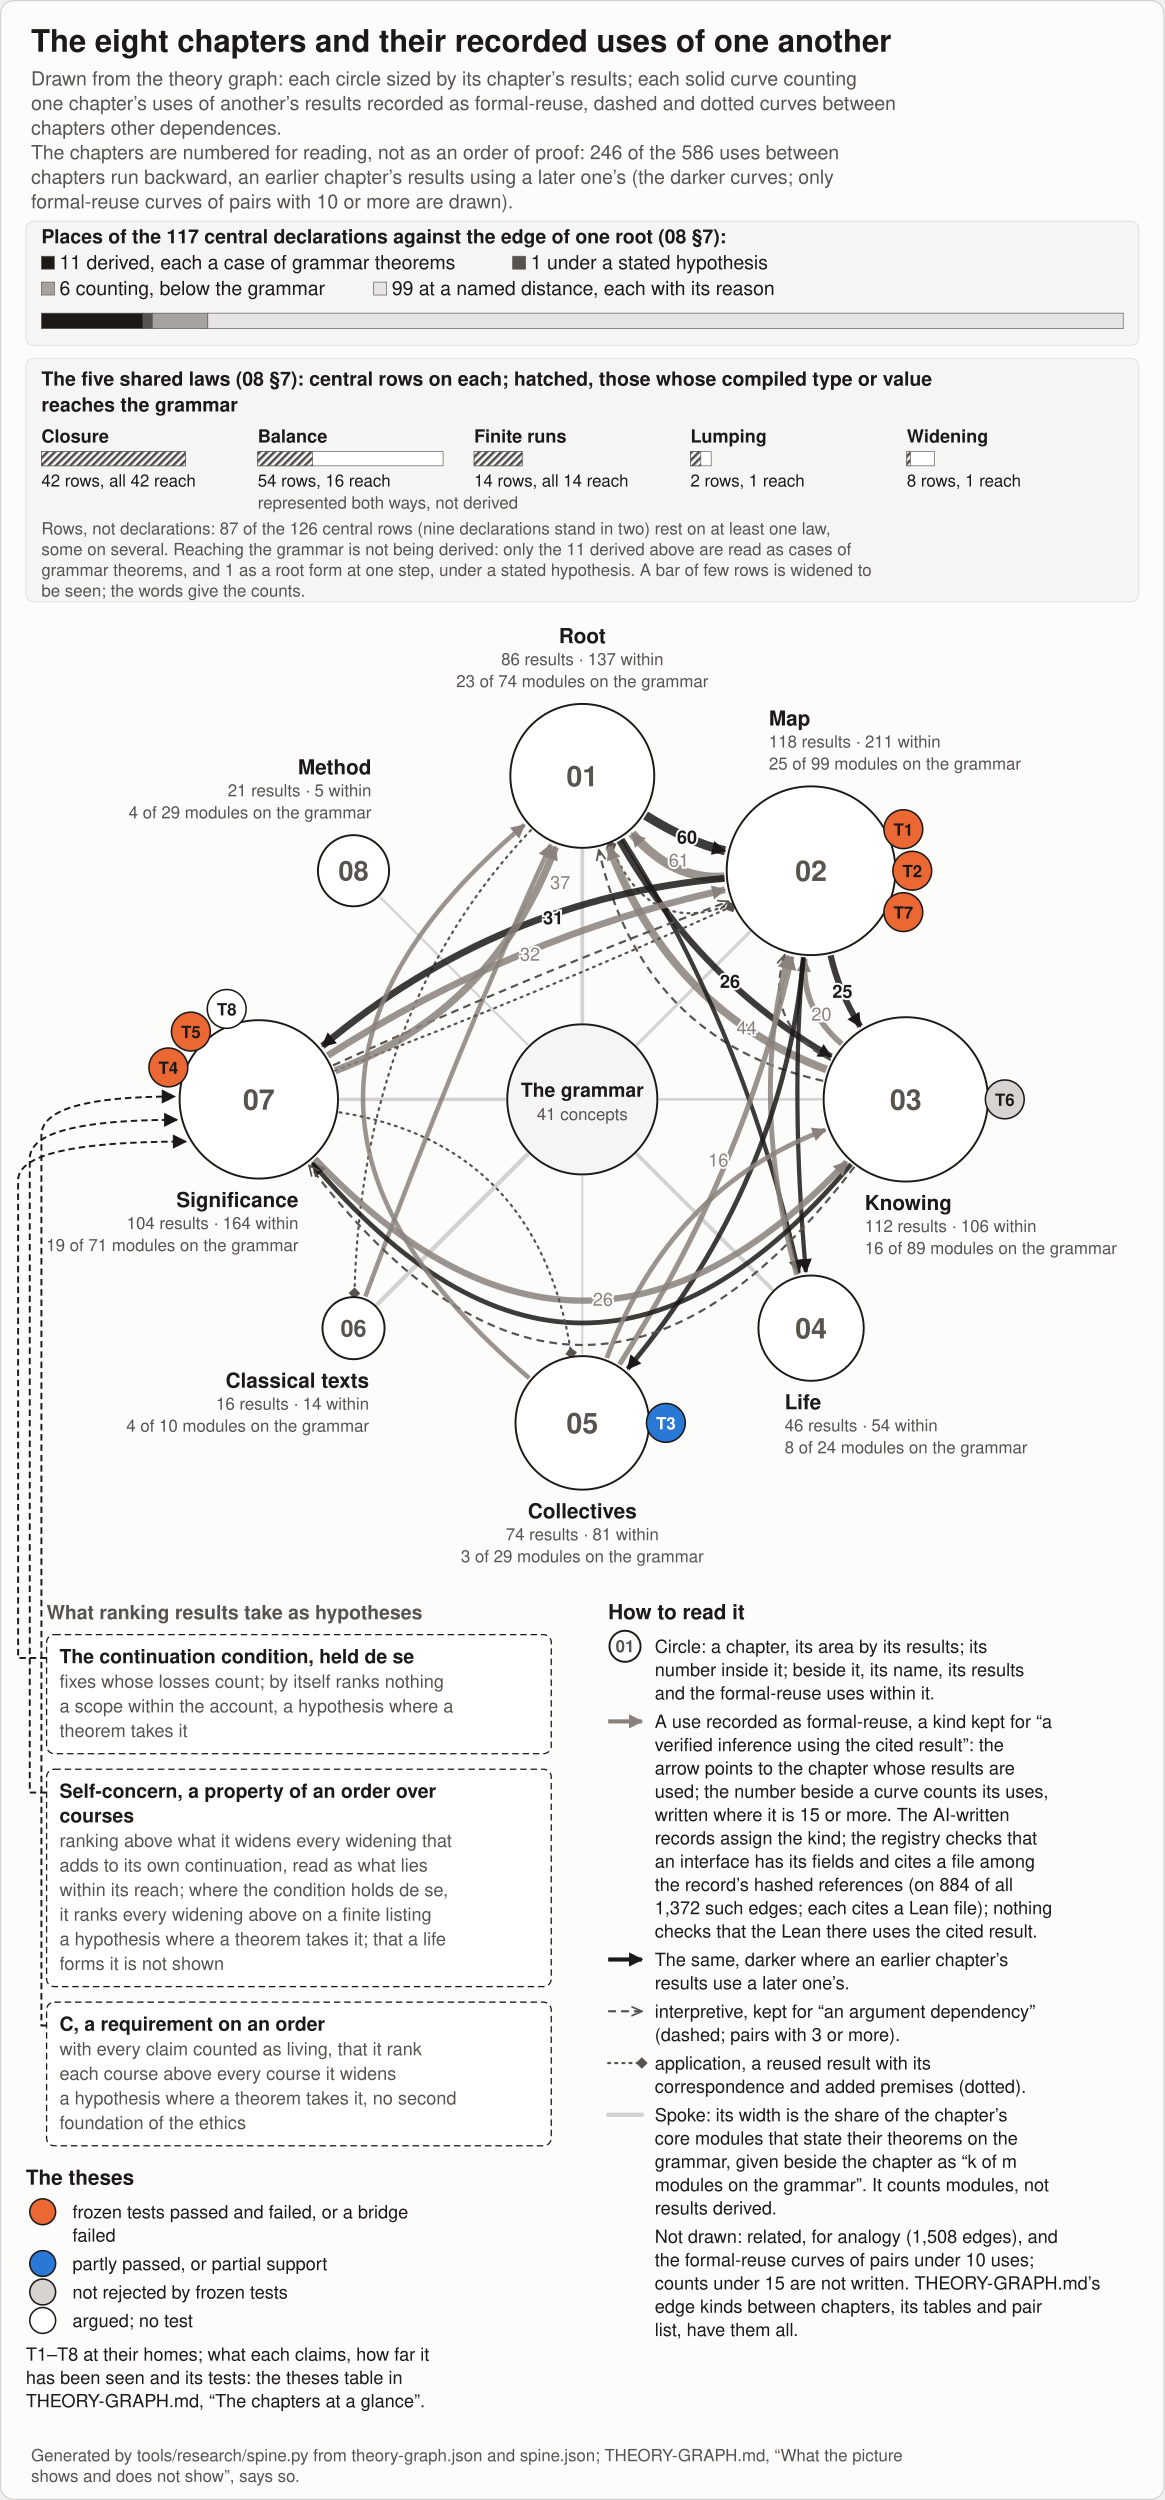
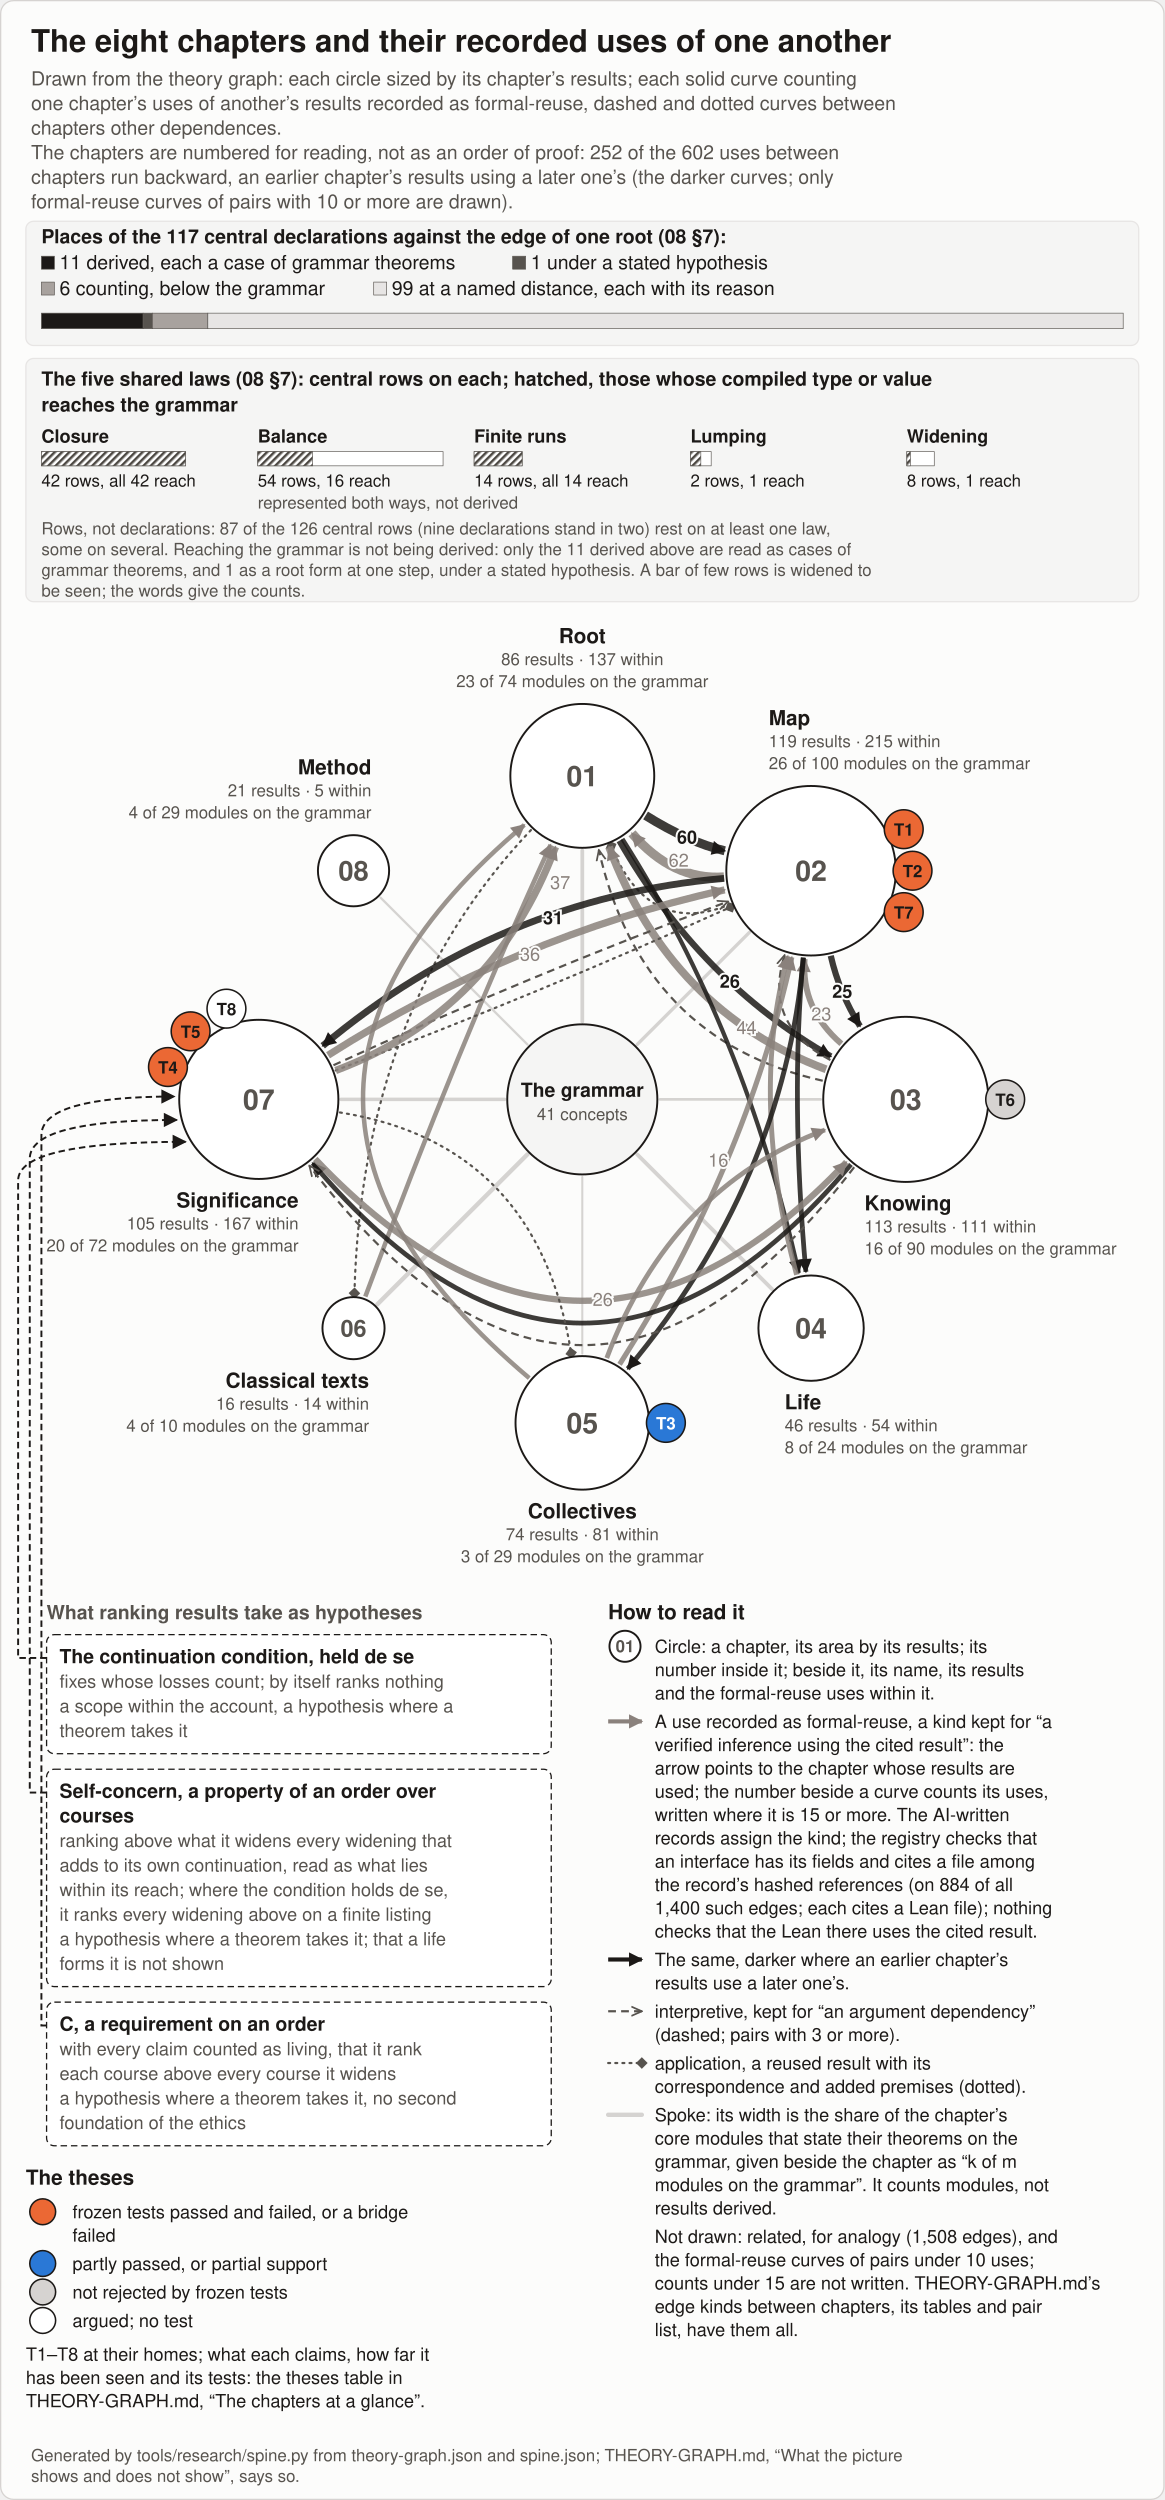
<svg xmlns="http://www.w3.org/2000/svg" viewBox="0 0 900 1932" width="900" height="1932" role="img" aria-labelledby="spine-title spine-desc" font-family="Helvetica, Arial, sans-serif">
  <defs>
    <marker id="fwd" viewBox="0 0 10 10" refX="9" refY="5" markerWidth="11" markerHeight="11" markerUnits="userSpaceOnUse" orient="auto">
      <path d="M0,0 L10,5 L0,10 z" fill="#8a817c" />
    </marker>
    <marker id="back" viewBox="0 0 10 10" refX="9" refY="5" markerWidth="11" markerHeight="11" markerUnits="userSpaceOnUse" orient="auto">
      <path d="M0,0 L10,5 L0,10 z" fill="#1c1917" />
    </marker>
    <marker id="thin" viewBox="0 0 10 10" refX="9" refY="5" markerWidth="9" markerHeight="9" markerUnits="userSpaceOnUse" orient="auto">
      <path d="M0,1 L9,5 L0,9" fill="none" stroke="#57534e" stroke-width="1.5" />
    </marker>
    <marker id="diamond" viewBox="0 0 10 10" refX="5" refY="5" markerWidth="9" markerHeight="9" markerUnits="userSpaceOnUse" orient="auto">
      <path d="M5,0 L10,5 L5,10 L0,5 z" fill="#57534e" />
    </marker>
    <pattern id="reach" width="4" height="4" patternUnits="userSpaceOnUse" patternTransform="rotate(45)">
      <rect width="4" height="4" fill="#ffffff" />
      <rect width="2" height="4" fill="#57534e" />
    </pattern>
  </defs>
  <rect x="0.5" y="0.5" width="899" height="1931" rx="10" fill="#fcfcfb" stroke="#d6d3d1" />
  <text x="24" y="40" font-size="24" font-weight="bold" text-anchor="start" fill="#1c1917">The eight chapters and their recorded uses of one another</text>
  <text x="24" y="66" font-size="15" text-anchor="start" fill="#57534e">Drawn from the theory graph: each circle sized by its chapter’s results; each solid curve counting</text>
  <text x="24" y="85" font-size="15" text-anchor="start" fill="#57534e">one chapter’s uses of another’s results recorded as formal-reuse, dashed and dotted curves between</text>
  <text x="24" y="104" font-size="15" text-anchor="start" fill="#57534e">chapters other dependences.</text>
-   <text x="24" y="123" font-size="15" text-anchor="start" fill="#57534e">The chapters are numbered for reading, not as an order of proof: 246 of the 586 uses between</text>
+   <text x="24" y="123" font-size="15" text-anchor="start" fill="#57534e">The chapters are numbered for reading, not as an order of proof: 252 of the 602 uses between</text>
  <text x="24" y="142" font-size="15" text-anchor="start" fill="#57534e">chapters run backward, an earlier chapter’s results using a later one’s (the darker curves; only</text>
  <text x="24" y="161" font-size="15" text-anchor="start" fill="#57534e">formal-reuse curves of pairs with 10 or more are drawn).</text>
  <rect x="20" y="171" width="860" height="96" rx="6" fill="#f5f5f4" stroke="#e7e5e4" />
  <text x="32" y="188" font-size="15" font-weight="bold" text-anchor="start" fill="#1c1917">Places of the 117 central declarations against the edge of one root (08 §7):</text>
  <rect x="32" y="198" width="10" height="10" fill="#1c1917" stroke="#57534e" stroke-width="0.5" />
  <text x="46" y="208" font-size="15" text-anchor="start" fill="#1c1917">11 derived, each a case of grammar theorems</text>
  <rect x="396.2" y="198" width="10" height="10" fill="#57534e" stroke="#57534e" stroke-width="0.5" />
  <text x="410.2" y="208" font-size="15" text-anchor="start" fill="#1c1917">1 under a stated hypothesis</text>
  <rect x="32" y="218" width="10" height="10" fill="#a8a29e" stroke="#57534e" stroke-width="0.5" />
  <text x="46" y="228" font-size="15" text-anchor="start" fill="#1c1917">6 counting, below the grammar</text>
  <rect x="288.8" y="218" width="10" height="10" fill="#e7e5e4" stroke="#57534e" stroke-width="0.5" />
  <text x="302.8" y="228" font-size="15" text-anchor="start" fill="#1c1917">99 at a named distance, each with its reason</text>
  <rect x="32" y="242" width="78.6" height="12" fill="#1c1917" stroke="#57534e" stroke-width="0.5" />
  <rect x="110.6" y="242" width="7.1" height="12" fill="#57534e" stroke="#57534e" stroke-width="0.5" />
  <rect x="117.7" y="242" width="42.9" height="12" fill="#a8a29e" stroke="#57534e" stroke-width="0.5" />
  <rect x="160.6" y="242" width="707.4" height="12" fill="#e7e5e4" stroke="#57534e" stroke-width="0.5" />
  <rect x="20" y="277" width="860" height="188" rx="6" fill="#f5f5f4" stroke="#e7e5e4" />
  <text x="32" y="298" font-size="15" font-weight="bold" text-anchor="start" fill="#1c1917">The five shared laws (08 §7): central rows on each; hatched, those whose compiled type or value</text>
  <text x="32" y="318" font-size="15" font-weight="bold" text-anchor="start" fill="#1c1917">reaches the grammar</text>
  <text x="32" y="342" font-size="14" font-weight="bold" text-anchor="start" fill="#1c1917">Closure</text>
  <rect x="32" y="349" width="111.4" height="11" fill="#ffffff" stroke="#57534e" stroke-width="0.5" />
  <rect x="32" y="349" width="111.4" height="11" fill="url(#reach)" stroke="#57534e" stroke-width="0.5" />
  <text x="32" y="376" font-size="13" text-anchor="start" fill="#1c1917">42 rows, all 42 reach</text>
  <text x="199.2" y="342" font-size="14" font-weight="bold" text-anchor="start" fill="#1c1917">Balance</text>
  <rect x="199.2" y="349" width="143.2" height="11" fill="#ffffff" stroke="#57534e" stroke-width="0.5" />
  <rect x="199.2" y="349" width="42.4" height="11" fill="url(#reach)" stroke="#57534e" stroke-width="0.5" />
  <text x="199.2" y="376" font-size="13" text-anchor="start" fill="#1c1917">54 rows, 16 reach</text>
  <text x="199.2" y="393" font-size="13" text-anchor="start" fill="#57534e">represented both ways, not derived</text>
  <text x="366.4" y="342" font-size="14" font-weight="bold" text-anchor="start" fill="#1c1917">Finite runs</text>
  <rect x="366.4" y="349" width="37.1" height="11" fill="#ffffff" stroke="#57534e" stroke-width="0.5" />
  <rect x="366.4" y="349" width="37.1" height="11" fill="url(#reach)" stroke="#57534e" stroke-width="0.5" />
  <text x="366.4" y="376" font-size="13" text-anchor="start" fill="#1c1917">14 rows, all 14 reach</text>
  <text x="533.6" y="342" font-size="14" font-weight="bold" text-anchor="start" fill="#1c1917">Lumping</text>
  <rect x="533.6" y="349" width="16" height="11" fill="#ffffff" stroke="#57534e" stroke-width="0.5" />
  <rect x="533.6" y="349" width="8" height="11" fill="url(#reach)" stroke="#57534e" stroke-width="0.5" />
  <text x="533.6" y="376" font-size="13" text-anchor="start" fill="#1c1917">2 rows, 1 reach</text>
  <text x="700.8" y="342" font-size="14" font-weight="bold" text-anchor="start" fill="#1c1917">Widening</text>
  <rect x="700.8" y="349" width="21.2" height="11" fill="#ffffff" stroke="#57534e" stroke-width="0.5" />
  <rect x="700.8" y="349" width="2.7" height="11" fill="url(#reach)" stroke="#57534e" stroke-width="0.5" />
  <text x="700.8" y="376" font-size="13" text-anchor="start" fill="#1c1917">8 rows, 1 reach</text>
  <text x="32" y="413" font-size="13" text-anchor="start" fill="#57534e">Rows, not declarations: 87 of the 126 central rows (nine declarations stand in two) rest on at least one law,</text>
  <text x="32" y="429" font-size="13" text-anchor="start" fill="#57534e">some on several. Reaching the grammar is not being derived: only the 11 derived above are read as cases of</text>
  <text x="32" y="445" font-size="13" text-anchor="start" fill="#57534e">grammar theorems, and 1 as a root form at one step, under a stated hypothesis. A bar of few rows is widened to</text>
  <text x="32" y="461" font-size="13" text-anchor="start" fill="#57534e">be seen; the words give the counts.</text>
  <line x1="450" y1="657.3" x2="450" y2="789.6" stroke="#a8a29e" stroke-opacity="0.45" stroke-width="2.9" stroke-linecap="round" />
-   <line x1="579.3" y1="720.4" x2="492.4" y2="807.2" stroke="#a8a29e" stroke-opacity="0.45" stroke-width="2.5" stroke-linecap="round" />
-   <line x1="634.5" y1="849.6" x2="510" y2="849.6" stroke="#a8a29e" stroke-opacity="0.45" stroke-width="2.1" stroke-linecap="round" />
+   <line x1="579.1" y1="720.6" x2="492.4" y2="807.2" stroke="#a8a29e" stroke-opacity="0.45" stroke-width="2.6" stroke-linecap="round" />
+   <line x1="634.2" y1="849.6" x2="510" y2="849.6" stroke="#a8a29e" stroke-opacity="0.45" stroke-width="2.1" stroke-linecap="round" />
  <line x1="596.6" y1="996.2" x2="492.4" y2="892.1" stroke="#a8a29e" stroke-opacity="0.45" stroke-width="3" stroke-linecap="round" />
  <line x1="450" y1="1046" x2="450" y2="909.6" stroke="#a8a29e" stroke-opacity="0.45" stroke-width="1.6" stroke-linecap="round" />
  <line x1="291.6" y1="1008" x2="407.6" y2="892.1" stroke="#a8a29e" stroke-opacity="0.45" stroke-width="3.4" stroke-linecap="round" />
-   <line x1="263.2" y1="849.6" x2="390" y2="849.6" stroke="#a8a29e" stroke-opacity="0.45" stroke-width="2.6" stroke-linecap="round" />
+   <line x1="263.5" y1="849.6" x2="390" y2="849.6" stroke="#a8a29e" stroke-opacity="0.45" stroke-width="2.7" stroke-linecap="round" />
  <line x1="294.1" y1="693.7" x2="407.6" y2="807.2" stroke="#a8a29e" stroke-opacity="0.45" stroke-width="1.8" stroke-linecap="round" />
  <circle cx="450" cy="849.6" r="58" fill="#f5f5f4" stroke="#1c1917" stroke-width="1.5" />
  <text x="450" y="847.6" font-size="15" font-weight="bold" text-anchor="middle" fill="#1c1917">The grammar</text>
  <text x="450" y="865.6" font-size="13" text-anchor="middle" fill="#57534e">41 concepts</text>
-   <path d="M498.9,630.2 Q532.3,651 560.3,657.5" fill="none" stroke="#1c1917" stroke-opacity="0.85" stroke-width="7" marker-end="url(#back)" />
-   <path d="M559.8,677.7 Q520,680.6 488.4,644" fill="none" stroke="#8a817c" stroke-opacity="0.85" stroke-width="7" marker-end="url(#fwd)" />
-   <path d="M564.8,698.7 Q501.7,724.9 472.3,653.9" fill="none" stroke="#57534e" stroke-width="1.7" stroke-dasharray="1.5 4" stroke-linecap="round" marker-end="url(#diamond)" />
-   <path d="M478.7,649.7 Q541.1,758.6 642.3,816.6" fill="none" stroke="#1c1917" stroke-opacity="0.85" stroke-width="4.9" marker-end="url(#back)" />
-   <path d="M638.7,826.5 Q518.4,781.2 470.7,654.5" fill="none" stroke="#8a817c" stroke-opacity="0.85" stroke-width="6.1" marker-end="url(#fwd)" />
-   <path d="M636.1,835.3 Q495.8,803.8 462.8,656.9" fill="none" stroke="#57534e" stroke-width="1.7" stroke-dasharray="6 4" marker-end="url(#thin)" />
+   <path d="M498.9,630.2 Q532.3,651 560.1,657.5" fill="none" stroke="#1c1917" stroke-opacity="0.85" stroke-width="7" marker-end="url(#back)" />
+   <path d="M559.5,677.7 Q520,680.6 488.4,644" fill="none" stroke="#8a817c" stroke-opacity="0.85" stroke-width="7.1" marker-end="url(#fwd)" />
+   <path d="M564.5,698.8 Q501.7,724.9 472.3,653.9" fill="none" stroke="#57534e" stroke-width="1.7" stroke-dasharray="1.5 4" stroke-linecap="round" marker-end="url(#diamond)" />
+   <path d="M478.7,649.7 Q541.1,758.6 642.1,816.4" fill="none" stroke="#1c1917" stroke-opacity="0.85" stroke-width="4.9" marker-end="url(#back)" />
+   <path d="M638.4,826.4 Q518.4,781.2 470.7,654.5" fill="none" stroke="#8a817c" stroke-opacity="0.85" stroke-width="6.1" marker-end="url(#fwd)" />
+   <path d="M635.8,835.2 Q495.8,803.8 462.8,656.9" fill="none" stroke="#57534e" stroke-width="1.7" stroke-dasharray="6 4" marker-end="url(#thin)" />
  <path d="M481,648.3 Q576,797.5 617.3,983.8" fill="none" stroke="#1c1917" stroke-opacity="0.85" stroke-width="3.3" marker-end="url(#back)" />
  <path d="M410.3,641.5 Q279.7,779.1 273.9,999.4" fill="none" stroke="#57534e" stroke-width="1.7" stroke-dasharray="1.5 4" stroke-linecap="round" marker-end="url(#diamond)" />
  <path d="M282.3,1002 Q353.6,809.7 425.5,652.9" fill="none" stroke="#8a817c" stroke-opacity="0.85" stroke-width="3.5" marker-end="url(#fwd)" />
-   <path d="M641.9,738.3 Q648.6,767.4 664.8,793.2" fill="none" stroke="#1c1917" stroke-opacity="0.85" stroke-width="4.8" marker-end="url(#back)" />
-   <path d="M650.5,806.8 Q619,779.6 621.9,740.9" fill="none" stroke="#8a817c" stroke-opacity="0.85" stroke-width="4.4" marker-end="url(#fwd)" />
-   <path d="M642,819.3 Q589.5,791.9 606.4,737.9" fill="none" stroke="#57534e" stroke-width="1.7" stroke-dasharray="6 4" marker-end="url(#thin)" />
-   <path d="M620.7,739.8 Q610.8,849.6 622.8,982.9" fill="none" stroke="#1c1917" stroke-opacity="0.85" stroke-width="3.3" marker-end="url(#back)" />
-   <path d="M615.6,985.2 Q578.8,849.6 608.9,738.7" fill="none" stroke="#8a817c" stroke-opacity="0.85" stroke-width="3.8" marker-end="url(#fwd)" />
-   <path d="M620.9,739.8 Q605.5,914.1 485.1,1057.8" fill="none" stroke="#1c1917" stroke-opacity="0.85" stroke-width="3.7" marker-end="url(#back)" />
-   <path d="M478.8,1054.4 Q576,901.8 612,739.4" fill="none" stroke="#8a817c" stroke-opacity="0.85" stroke-width="4" marker-end="url(#fwd)" />
-   <path d="M559.9,678.8 Q385.6,694.1 249.2,808.4" fill="none" stroke="#1c1917" stroke-opacity="0.85" stroke-width="5.3" marker-end="url(#back)" />
-   <path d="M253.3,815.7 Q397.8,723.7 560.2,687.6" fill="none" stroke="#8a817c" stroke-opacity="0.85" stroke-width="5.3" marker-end="url(#fwd)" />
-   <path d="M257.4,823.3 Q410.1,753.3 562.9,696.6" fill="none" stroke="#57534e" stroke-width="1.7" stroke-dasharray="6 4" marker-end="url(#thin)" />
-   <path d="M259.1,827.3 Q416.2,768 564.7,700.9" fill="none" stroke="#57534e" stroke-width="1.7" stroke-dasharray="1.5 4" stroke-linecap="round" marker-end="url(#diamond)" />
-   <path d="M657.7,899.7 Q450,1145.6 241.4,898.7" fill="none" stroke="#1c1917" stroke-opacity="0.85" stroke-width="3.7" marker-end="url(#back)" />
-   <path d="M660.3,901.7 Q450,1177.6 238.9,900.7" fill="none" stroke="#57534e" stroke-width="1.7" stroke-dasharray="6 4" marker-end="url(#thin)" />
-   <path d="M243.4,895.5 Q450,1113.6 654.3,897.9" fill="none" stroke="#8a817c" stroke-opacity="0.85" stroke-width="4.9" marker-end="url(#fwd)" />
+   <path d="M642,738.6 Q648.6,767.4 664.6,793" fill="none" stroke="#1c1917" stroke-opacity="0.85" stroke-width="4.8" marker-end="url(#back)" />
+   <path d="M650.2,806.6 Q619,779.6 621.8,741.1" fill="none" stroke="#8a817c" stroke-opacity="0.85" stroke-width="4.6" marker-end="url(#fwd)" />
+   <path d="M641.7,819.2 Q589.5,791.9 606.3,738.2" fill="none" stroke="#57534e" stroke-width="1.7" stroke-dasharray="6 4" marker-end="url(#thin)" />
+   <path d="M620.7,740 Q610.8,849.6 622.8,982.9" fill="none" stroke="#1c1917" stroke-opacity="0.85" stroke-width="3.7" marker-end="url(#back)" />
+   <path d="M615.6,985.2 Q578.8,849.6 608.8,738.9" fill="none" stroke="#8a817c" stroke-opacity="0.85" stroke-width="3.8" marker-end="url(#fwd)" />
+   <path d="M620.9,740.1 Q605.5,914.1 485.1,1057.8" fill="none" stroke="#1c1917" stroke-opacity="0.85" stroke-width="3.8" marker-end="url(#back)" />
+   <path d="M478.8,1054.4 Q576,901.8 611.9,739.7" fill="none" stroke="#8a817c" stroke-opacity="0.85" stroke-width="4" marker-end="url(#fwd)" />
+   <path d="M559.6,678.8 Q385.6,694.1 249.4,808.2" fill="none" stroke="#1c1917" stroke-opacity="0.85" stroke-width="5.3" marker-end="url(#back)" />
+   <path d="M253.5,815.5 Q397.8,723.7 560,687.7" fill="none" stroke="#8a817c" stroke-opacity="0.85" stroke-width="5.6" marker-end="url(#fwd)" />
+   <path d="M257.7,823.2 Q410.1,753.3 562.6,696.7" fill="none" stroke="#57534e" stroke-width="1.7" stroke-dasharray="6 4" marker-end="url(#thin)" />
+   <path d="M259.4,827.2 Q416.2,768 564.4,701.1" fill="none" stroke="#57534e" stroke-width="1.7" stroke-dasharray="1.5 4" stroke-linecap="round" marker-end="url(#diamond)" />
+   <path d="M657.6,899.9 Q450,1145.6 241.6,898.9" fill="none" stroke="#1c1917" stroke-opacity="0.85" stroke-width="3.7" marker-end="url(#back)" />
+   <path d="M660.1,902 Q450,1177.6 239.1,900.9" fill="none" stroke="#57534e" stroke-width="1.7" stroke-dasharray="6 4" marker-end="url(#thin)" />
+   <path d="M243.6,895.7 Q450,1113.6 654.1,898.1" fill="none" stroke="#8a817c" stroke-opacity="0.85" stroke-width="4.9" marker-end="url(#fwd)" />
  <path d="M409,1065 Q154,849.6 405.2,637.5" fill="none" stroke="#8a817c" stroke-opacity="0.85" stroke-width="3.5" marker-end="url(#fwd)" />
-   <path d="M468.9,1049.5 Q518.4,918.1 637.8,873.1" fill="none" stroke="#8a817c" stroke-opacity="0.85" stroke-width="3.7" marker-end="url(#fwd)" />
-   <path d="M259.1,827.4 Q381.6,781.2 429.3,654.5" fill="none" stroke="#8a817c" stroke-opacity="0.85" stroke-width="5.7" marker-end="url(#fwd)" />
-   <path d="M262.4,859.6 Q415.5,884.1 441.4,1045.7" fill="none" stroke="#57534e" stroke-width="1.7" stroke-dasharray="1.5 4" stroke-linecap="round" marker-end="url(#diamond)" />
+   <path d="M468.9,1049.5 Q518.4,918.1 637.5,873.2" fill="none" stroke="#8a817c" stroke-opacity="0.85" stroke-width="3.7" marker-end="url(#fwd)" />
+   <path d="M259.4,827.3 Q381.6,781.2 429.3,654.5" fill="none" stroke="#8a817c" stroke-opacity="0.85" stroke-width="5.7" marker-end="url(#fwd)" />
+   <path d="M262.7,859.7 Q415.5,884.1 441.4,1045.7" fill="none" stroke="#57534e" stroke-width="1.7" stroke-dasharray="1.5 4" stroke-linecap="round" marker-end="url(#diamond)" />
  <circle cx="450" cy="599.6" r="55.6" fill="#ffffff" stroke="#1c1917" stroke-width="1.5" />
  <text x="450" y="607.6" font-size="22" font-weight="bold" text-anchor="middle" fill="#57534e">01</text>
  <text x="450" y="497" font-size="16" font-weight="bold" text-anchor="middle" fill="#1c1917" stroke="#fcfcfb" stroke-width="3" paint-order="stroke">Root</text>
  <text x="450" y="514" font-size="13" text-anchor="middle" fill="#57534e" stroke="#fcfcfb" stroke-width="3" paint-order="stroke">86 results · 137 within</text>
  <text x="450" y="531" font-size="13" text-anchor="middle" fill="#57534e" stroke="#fcfcfb" stroke-width="3" paint-order="stroke">23 of 74 modules on the grammar</text>
-   <circle cx="626.8" cy="672.9" r="65.2" fill="#ffffff" stroke="#1c1917" stroke-width="1.5" />
+   <circle cx="626.8" cy="672.9" r="65.5" fill="#ffffff" stroke="#1c1917" stroke-width="1.5" />
  <text x="626.8" y="680.8" font-size="22" font-weight="bold" text-anchor="middle" fill="#57534e">02</text>
-   <text x="594.2" y="560.7" font-size="16" font-weight="bold" text-anchor="start" fill="#1c1917" stroke="#fcfcfb" stroke-width="3" paint-order="stroke">Map</text>
-   <text x="594.2" y="577.7" font-size="13" text-anchor="start" fill="#57534e" stroke="#fcfcfb" stroke-width="3" paint-order="stroke">118 results · 211 within</text>
-   <text x="594.2" y="594.7" font-size="13" text-anchor="start" fill="#57534e" stroke="#fcfcfb" stroke-width="3" paint-order="stroke">25 of 99 modules on the grammar</text>
-   <circle cx="700" cy="849.6" r="63.5" fill="#ffffff" stroke="#1c1917" stroke-width="1.5" />
+   <text x="594.1" y="560.4" font-size="16" font-weight="bold" text-anchor="start" fill="#1c1917" stroke="#fcfcfb" stroke-width="3" paint-order="stroke">Map</text>
+   <text x="594.1" y="577.4" font-size="13" text-anchor="start" fill="#57534e" stroke="#fcfcfb" stroke-width="3" paint-order="stroke">119 results · 215 within</text>
+   <text x="594.1" y="594.4" font-size="13" text-anchor="start" fill="#57534e" stroke="#fcfcfb" stroke-width="3" paint-order="stroke">26 of 100 modules on the grammar</text>
+   <circle cx="700" cy="849.6" r="63.8" fill="#ffffff" stroke="#1c1917" stroke-width="1.5" />
  <text x="700" y="857.6" font-size="22" font-weight="bold" text-anchor="middle" fill="#57534e">03</text>
-   <text x="668.3" y="935.1" font-size="16" font-weight="bold" text-anchor="start" fill="#1c1917" stroke="#fcfcfb" stroke-width="3" paint-order="stroke">Knowing</text>
-   <text x="668.3" y="952.1" font-size="13" text-anchor="start" fill="#57534e" stroke="#fcfcfb" stroke-width="3" paint-order="stroke">112 results · 106 within</text>
-   <text x="668.3" y="969.1" font-size="13" text-anchor="start" fill="#57534e" stroke="#fcfcfb" stroke-width="3" paint-order="stroke">16 of 89 modules on the grammar</text>
+   <text x="668.1" y="935.4" font-size="16" font-weight="bold" text-anchor="start" fill="#1c1917" stroke="#fcfcfb" stroke-width="3" paint-order="stroke">Knowing</text>
+   <text x="668.1" y="952.4" font-size="13" text-anchor="start" fill="#57534e" stroke="#fcfcfb" stroke-width="3" paint-order="stroke">113 results · 111 within</text>
+   <text x="668.1" y="969.4" font-size="13" text-anchor="start" fill="#57534e" stroke="#fcfcfb" stroke-width="3" paint-order="stroke">16 of 90 modules on the grammar</text>
  <circle cx="626.8" cy="1026.4" r="40.7" fill="#ffffff" stroke="#1c1917" stroke-width="1.5" />
  <text x="626.8" y="1034.3" font-size="22" font-weight="bold" text-anchor="middle" fill="#57534e">04</text>
  <text x="606.4" y="1089.1" font-size="16" font-weight="bold" text-anchor="start" fill="#1c1917" stroke="#fcfcfb" stroke-width="3" paint-order="stroke">Life</text>
  <text x="606.4" y="1106.1" font-size="13" text-anchor="start" fill="#57534e" stroke="#fcfcfb" stroke-width="3" paint-order="stroke">46 results · 54 within</text>
  <text x="606.4" y="1123.1" font-size="13" text-anchor="start" fill="#57534e" stroke="#fcfcfb" stroke-width="3" paint-order="stroke">8 of 24 modules on the grammar</text>
  <circle cx="450" cy="1099.6" r="51.6" fill="#ffffff" stroke="#1c1917" stroke-width="1.5" />
  <text x="450" y="1107.6" font-size="22" font-weight="bold" text-anchor="middle" fill="#57534e">05</text>
  <text x="450" y="1173.3" font-size="16" font-weight="bold" text-anchor="middle" fill="#1c1917" stroke="#fcfcfb" stroke-width="3" paint-order="stroke">Collectives</text>
  <text x="450" y="1190.3" font-size="13" text-anchor="middle" fill="#57534e" stroke="#fcfcfb" stroke-width="3" paint-order="stroke">74 results · 81 within</text>
  <text x="450" y="1207.3" font-size="13" text-anchor="middle" fill="#57534e" stroke="#fcfcfb" stroke-width="3" paint-order="stroke">3 of 29 modules on the grammar</text>
  <circle cx="273.2" cy="1026.4" r="24" fill="#ffffff" stroke="#1c1917" stroke-width="1.5" />
  <text x="273.2" y="1032.9" font-size="18" font-weight="bold" text-anchor="middle" fill="#57534e">06</text>
  <text x="285.2" y="1072.4" font-size="16" font-weight="bold" text-anchor="end" fill="#1c1917" stroke="#fcfcfb" stroke-width="3" paint-order="stroke">Classical texts</text>
  <text x="285.2" y="1089.4" font-size="13" text-anchor="end" fill="#57534e" stroke="#fcfcfb" stroke-width="3" paint-order="stroke">16 results · 14 within</text>
  <text x="285.2" y="1106.4" font-size="13" text-anchor="end" fill="#57534e" stroke="#fcfcfb" stroke-width="3" paint-order="stroke">4 of 10 modules on the grammar</text>
-   <circle cx="200" cy="849.6" r="61.2" fill="#ffffff" stroke="#1c1917" stroke-width="1.5" />
+   <circle cx="200" cy="849.6" r="61.5" fill="#ffffff" stroke="#1c1917" stroke-width="1.5" />
  <text x="200" y="857.6" font-size="22" font-weight="bold" text-anchor="middle" fill="#57534e">07</text>
-   <text x="230.6" y="932.8" font-size="16" font-weight="bold" text-anchor="end" fill="#1c1917" stroke="#fcfcfb" stroke-width="3" paint-order="stroke">Significance</text>
-   <text x="230.6" y="949.8" font-size="13" text-anchor="end" fill="#57534e" stroke="#fcfcfb" stroke-width="3" paint-order="stroke">104 results · 164 within</text>
-   <text x="230.6" y="966.8" font-size="13" text-anchor="end" fill="#57534e" stroke="#fcfcfb" stroke-width="3" paint-order="stroke">19 of 71 modules on the grammar</text>
+   <text x="230.7" y="933.1" font-size="16" font-weight="bold" text-anchor="end" fill="#1c1917" stroke="#fcfcfb" stroke-width="3" paint-order="stroke">Significance</text>
+   <text x="230.7" y="950.1" font-size="13" text-anchor="end" fill="#57534e" stroke="#fcfcfb" stroke-width="3" paint-order="stroke">105 results · 167 within</text>
+   <text x="230.7" y="967.1" font-size="13" text-anchor="end" fill="#57534e" stroke="#fcfcfb" stroke-width="3" paint-order="stroke">20 of 72 modules on the grammar</text>
  <circle cx="273.2" cy="672.9" r="27.5" fill="#ffffff" stroke="#1c1917" stroke-width="1.5" />
  <text x="273.2" y="680.4" font-size="21" font-weight="bold" text-anchor="middle" fill="#57534e">08</text>
  <text x="287" y="598.4" font-size="16" font-weight="bold" text-anchor="end" fill="#1c1917" stroke="#fcfcfb" stroke-width="3" paint-order="stroke">Method</text>
  <text x="287" y="615.4" font-size="13" text-anchor="end" fill="#57534e" stroke="#fcfcfb" stroke-width="3" paint-order="stroke">21 results · 5 within</text>
  <text x="287" y="632.4" font-size="13" text-anchor="end" fill="#57534e" stroke="#fcfcfb" stroke-width="3" paint-order="stroke">4 of 29 modules on the grammar</text>
-   <circle cx="698.1" cy="640.8" r="15" fill="#eb6834" stroke="#1c1917" stroke-width="1.2" />
-   <text x="698.1" y="645.8" font-size="13" font-weight="bold" text-anchor="middle" fill="#1c1917">T1</text>
-   <circle cx="705" cy="672.9" r="15" fill="#eb6834" stroke="#1c1917" stroke-width="1.2" />
-   <text x="705" y="677.9" font-size="13" font-weight="bold" text-anchor="middle" fill="#1c1917">T2</text>
-   <circle cx="698.1" cy="704.9" r="15" fill="#eb6834" stroke="#1c1917" stroke-width="1.2" />
-   <text x="698.1" y="709.9" font-size="13" font-weight="bold" text-anchor="middle" fill="#1c1917">T7</text>
+   <circle cx="698.4" cy="640.8" r="15" fill="#eb6834" stroke="#1c1917" stroke-width="1.2" />
+   <text x="698.4" y="645.8" font-size="13" font-weight="bold" text-anchor="middle" fill="#1c1917">T1</text>
+   <circle cx="705.2" cy="672.9" r="15" fill="#eb6834" stroke="#1c1917" stroke-width="1.2" />
+   <text x="705.2" y="677.9" font-size="13" font-weight="bold" text-anchor="middle" fill="#1c1917">T2</text>
+   <circle cx="698.4" cy="704.9" r="15" fill="#eb6834" stroke="#1c1917" stroke-width="1.2" />
+   <text x="698.4" y="709.9" font-size="13" font-weight="bold" text-anchor="middle" fill="#1c1917">T7</text>
  <circle cx="514.6" cy="1099.6" r="15" fill="#2a78d6" stroke="#1c1917" stroke-width="1.2" />
  <text x="514.6" y="1104.6" font-size="13" font-weight="bold" text-anchor="middle" fill="#ffffff">T3</text>
-   <circle cx="130.1" cy="824.9" r="15" fill="#eb6834" stroke="#1c1917" stroke-width="1.2" />
-   <text x="130.1" y="829.9" font-size="13" font-weight="bold" text-anchor="middle" fill="#1c1917">T4</text>
-   <circle cx="147.5" cy="797.2" r="15" fill="#eb6834" stroke="#1c1917" stroke-width="1.2" />
-   <text x="147.5" y="802.2" font-size="13" font-weight="bold" text-anchor="middle" fill="#1c1917">T5</text>
-   <circle cx="175.2" cy="779.7" r="15" fill="#ffffff" stroke="#1c1917" stroke-width="1.2" />
-   <text x="175.2" y="784.7" font-size="13" font-weight="bold" text-anchor="middle" fill="#1c1917">T8</text>
-   <circle cx="776.5" cy="849.6" r="15" fill="#d6d3d1" stroke="#1c1917" stroke-width="1.2" />
-   <text x="776.5" y="854.6" font-size="13" font-weight="bold" text-anchor="middle" fill="#1c1917">T6</text>
-   <text x="524.6" y="669.8" font-size="14" text-anchor="middle" fill="#8a817c" stroke="#fcfcfb" stroke-width="3" paint-order="stroke">61</text>
+   <circle cx="129.8" cy="824.6" r="15" fill="#eb6834" stroke="#1c1917" stroke-width="1.2" />
+   <text x="129.8" y="829.6" font-size="13" font-weight="bold" text-anchor="middle" fill="#1c1917">T4</text>
+   <circle cx="147.3" cy="797" r="15" fill="#eb6834" stroke="#1c1917" stroke-width="1.2" />
+   <text x="147.3" y="802" font-size="13" font-weight="bold" text-anchor="middle" fill="#1c1917">T5</text>
+   <circle cx="175" cy="779.5" r="15" fill="#ffffff" stroke="#1c1917" stroke-width="1.2" />
+   <text x="175" y="784.5" font-size="13" font-weight="bold" text-anchor="middle" fill="#1c1917">T8</text>
+   <circle cx="776.8" cy="849.6" r="15" fill="#d6d3d1" stroke="#1c1917" stroke-width="1.2" />
+   <text x="776.8" y="854.6" font-size="13" font-weight="bold" text-anchor="middle" fill="#1c1917">T6</text>
+   <text x="524.5" y="669.8" font-size="14" text-anchor="middle" fill="#8a817c" stroke="#fcfcfb" stroke-width="3" paint-order="stroke">62</text>
  <text x="530.9" y="651.9" font-size="14" font-weight="bold" text-anchor="middle" fill="#1c1917" stroke="#fcfcfb" stroke-width="3" paint-order="stroke">60</text>
-   <text x="577" y="799.3" font-size="14" text-anchor="middle" fill="#8a817c" stroke="#fcfcfb" stroke-width="3" paint-order="stroke">44</text>
+   <text x="576.9" y="799.2" font-size="14" text-anchor="middle" fill="#8a817c" stroke="#fcfcfb" stroke-width="3" paint-order="stroke">44</text>
  <text x="432.9" y="687" font-size="14" text-anchor="middle" fill="#8a817c" stroke="#fcfcfb" stroke-width="3" paint-order="stroke">37</text>
-   <text x="409.6" y="742.4" font-size="14" text-anchor="middle" fill="#8a817c" stroke="#fcfcfb" stroke-width="3" paint-order="stroke">32</text>
-   <text x="427.5" y="714.2" font-size="14" font-weight="bold" text-anchor="middle" fill="#1c1917" stroke="#fcfcfb" stroke-width="3" paint-order="stroke">31</text>
-   <text x="564.1" y="763.4" font-size="14" font-weight="bold" text-anchor="middle" fill="#1c1917" stroke="#fcfcfb" stroke-width="3" paint-order="stroke">26</text>
-   <text x="465.9" y="1009.1" font-size="14" text-anchor="middle" fill="#8a817c" stroke="#fcfcfb" stroke-width="3" paint-order="stroke">26</text>
-   <text x="651" y="771.1" font-size="14" font-weight="bold" text-anchor="middle" fill="#1c1917" stroke="#fcfcfb" stroke-width="3" paint-order="stroke">25</text>
-   <text x="634.8" y="788.7" font-size="14" text-anchor="middle" fill="#8a817c" stroke="#fcfcfb" stroke-width="3" paint-order="stroke">20</text>
-   <text x="555.1" y="901.5" font-size="14" text-anchor="middle" fill="#8a817c" stroke="#fcfcfb" stroke-width="3" paint-order="stroke">16</text>
+   <text x="409.6" y="742.4" font-size="14" text-anchor="middle" fill="#8a817c" stroke="#fcfcfb" stroke-width="3" paint-order="stroke">36</text>
+   <text x="427.4" y="714.2" font-size="14" font-weight="bold" text-anchor="middle" fill="#1c1917" stroke="#fcfcfb" stroke-width="3" paint-order="stroke">31</text>
+   <text x="564" y="763.3" font-size="14" font-weight="bold" text-anchor="middle" fill="#1c1917" stroke="#fcfcfb" stroke-width="3" paint-order="stroke">26</text>
+   <text x="465.8" y="1009.2" font-size="14" text-anchor="middle" fill="#8a817c" stroke="#fcfcfb" stroke-width="3" paint-order="stroke">26</text>
+   <text x="650.9" y="771.1" font-size="14" font-weight="bold" text-anchor="middle" fill="#1c1917" stroke="#fcfcfb" stroke-width="3" paint-order="stroke">25</text>
+   <text x="634.7" y="788.6" font-size="14" text-anchor="middle" fill="#8a817c" stroke="#fcfcfb" stroke-width="3" paint-order="stroke">23</text>
+   <text x="555.1" y="901.6" font-size="14" text-anchor="middle" fill="#8a817c" stroke="#fcfcfb" stroke-width="3" paint-order="stroke">16</text>
  <text x="36" y="1251.3" font-size="15" font-weight="bold" text-anchor="start" fill="#57534e">What ranking results take as hypotheses</text>
  <rect x="36" y="1263.256" width="390" height="92" rx="6" fill="#ffffff" stroke="#1c1917" stroke-dasharray="5 3" />
  <text x="46" y="1285.3" font-size="15" font-weight="bold" text-anchor="start" fill="#1c1917">The continuation condition, held de se</text>
  <text x="46" y="1304.3" font-size="14" text-anchor="start" fill="#57534e">fixes whose losses count; by itself ranks nothing</text>
  <text x="46" y="1323.3" font-size="14" text-anchor="start" fill="#57534e">a scope within the account, a hypothesis where a</text>
  <text x="46" y="1342.3" font-size="14" text-anchor="start" fill="#57534e">theorem takes it</text>
-   <path d="M36,1281.3 L14,1281.3 L14,912.2 Q14,882.2 143.5,882.2" fill="none" stroke="#1c1917" stroke-width="1.5" stroke-dasharray="5 3" marker-end="url(#back)" />
+   <path d="M36,1281.3 L14,1281.3 L14,912.4 Q14,882.4 143.3,882.4" fill="none" stroke="#1c1917" stroke-width="1.5" stroke-dasharray="5 3" marker-end="url(#back)" />
  <rect x="36" y="1367.256" width="390" height="168" rx="6" fill="#ffffff" stroke="#1c1917" stroke-dasharray="5 3" />
  <text x="46" y="1389.3" font-size="15" font-weight="bold" text-anchor="start" fill="#1c1917">Self-concern, a property of an order over</text>
  <text x="46" y="1408.3" font-size="15" font-weight="bold" text-anchor="start" fill="#1c1917">courses</text>
  <text x="46" y="1427.3" font-size="14" text-anchor="start" fill="#57534e">ranking above what it widens every widening that</text>
  <text x="46" y="1446.3" font-size="14" text-anchor="start" fill="#57534e">adds to its own continuation, read as what lies</text>
  <text x="46" y="1465.3" font-size="14" text-anchor="start" fill="#57534e">within its reach; where the condition holds de se,</text>
  <text x="46" y="1484.3" font-size="14" text-anchor="start" fill="#57534e">it ranks every widening above on a finite listing</text>
  <text x="46" y="1503.3" font-size="14" text-anchor="start" fill="#57534e">a hypothesis where a theorem takes it; that a life</text>
  <text x="46" y="1522.3" font-size="14" text-anchor="start" fill="#57534e">forms it is not shown</text>
-   <path d="M36,1385.3 L23,1385.3 L23,895.4 Q23,865.4 136.7,865.4" fill="none" stroke="#1c1917" stroke-width="1.5" stroke-dasharray="5 3" marker-end="url(#back)" />
+   <path d="M36,1385.3 L23,1385.3 L23,895.5 Q23,865.5 136.5,865.5" fill="none" stroke="#1c1917" stroke-width="1.5" stroke-dasharray="5 3" marker-end="url(#back)" />
  <rect x="36" y="1547.256" width="390" height="111" rx="6" fill="#ffffff" stroke="#1c1917" stroke-dasharray="5 3" />
  <text x="46" y="1569.3" font-size="15" font-weight="bold" text-anchor="start" fill="#1c1917">C, a requirement on an order</text>
  <text x="46" y="1588.3" font-size="14" text-anchor="start" fill="#57534e">with every claim counted as living, that it rank</text>
  <text x="46" y="1607.3" font-size="14" text-anchor="start" fill="#57534e">each course above every course it widens</text>
  <text x="46" y="1626.3" font-size="14" text-anchor="start" fill="#57534e">a hypothesis where a theorem takes it, no second</text>
  <text x="46" y="1645.3" font-size="14" text-anchor="start" fill="#57534e">foundation of the ethics</text>
-   <path d="M36,1565.3 L32,1565.3 L32,877.4 Q32,847.4 134.9,847.4" fill="none" stroke="#1c1917" stroke-width="1.5" stroke-dasharray="5 3" marker-end="url(#back)" />
+   <path d="M36,1565.3 L32,1565.3 L32,877.4 Q32,847.4 134.6,847.4" fill="none" stroke="#1c1917" stroke-width="1.5" stroke-dasharray="5 3" marker-end="url(#back)" />
  <text x="20" y="1688.3" font-size="16" font-weight="bold" text-anchor="start" fill="#1c1917">The theses</text>
  <circle cx="33" cy="1709.256" r="10" fill="#eb6834" stroke="#1c1917" stroke-width="1.2" />
  <text x="56" y="1714.3" font-size="14" text-anchor="start" fill="#1c1917">frozen tests passed and failed, or a bridge</text>
  <text x="56" y="1732.3" font-size="14" text-anchor="start" fill="#1c1917">failed</text>
  <circle cx="33" cy="1749.256" r="10" fill="#2a78d6" stroke="#1c1917" stroke-width="1.2" />
  <text x="56" y="1754.3" font-size="14" text-anchor="start" fill="#1c1917">partly passed, or partial support</text>
  <circle cx="33" cy="1771.256" r="10" fill="#d6d3d1" stroke="#1c1917" stroke-width="1.2" />
  <text x="56" y="1776.3" font-size="14" text-anchor="start" fill="#1c1917">not rejected by frozen tests</text>
  <circle cx="33" cy="1793.256" r="10" fill="#ffffff" stroke="#1c1917" stroke-width="1.2" />
  <text x="56" y="1798.3" font-size="14" text-anchor="start" fill="#1c1917">argued; no test</text>
  <text x="20" y="1824.3" font-size="14" text-anchor="start" fill="#1c1917">T1–T8 at their homes; what each claims, how far it</text>
  <text x="20" y="1842.3" font-size="14" text-anchor="start" fill="#1c1917">has been seen and its tests: the theses table in</text>
  <text x="20" y="1860.3" font-size="14" text-anchor="start" fill="#1c1917">THEORY-GRAPH.md, “The chapters at a glance”.</text>
  <text x="470" y="1251.3" font-size="16" font-weight="bold" text-anchor="start" fill="#1c1917">How to read it</text>
  <circle cx="483" cy="1272.256" r="12" fill="#ffffff" stroke="#1c1917" stroke-width="1.5" />
  <text x="483" y="1276.8" font-size="13" font-weight="bold" text-anchor="middle" fill="#57534e">01</text>
  <text x="506" y="1277.3" font-size="14" text-anchor="start" fill="#1c1917">Circle: a chapter, its area by its results; its</text>
  <text x="506" y="1295.3" font-size="14" text-anchor="start" fill="#1c1917">number inside it; beside it, its name, its results</text>
  <text x="506" y="1313.3" font-size="14" text-anchor="start" fill="#1c1917">and the formal-reuse uses within it.</text>
  <line x1="470" y1="1330.3" x2="496" y2="1330.3" stroke="#8a817c" stroke-width="3.2" marker-end="url(#fwd)" />
  <text x="506" y="1335.3" font-size="14" text-anchor="start" fill="#1c1917">A use recorded as formal-reuse, a kind kept for “a</text>
  <text x="506" y="1353.3" font-size="14" text-anchor="start" fill="#1c1917">verified inference using the cited result”: the</text>
  <text x="506" y="1371.3" font-size="14" text-anchor="start" fill="#1c1917">arrow points to the chapter whose results are</text>
  <text x="506" y="1389.3" font-size="14" text-anchor="start" fill="#1c1917">used; the number beside a curve counts its uses,</text>
  <text x="506" y="1407.3" font-size="14" text-anchor="start" fill="#1c1917">written where it is 15 or more. The AI-written</text>
  <text x="506" y="1425.3" font-size="14" text-anchor="start" fill="#1c1917">records assign the kind; the registry checks that</text>
  <text x="506" y="1443.3" font-size="14" text-anchor="start" fill="#1c1917">an interface has its fields and cites a file among</text>
  <text x="506" y="1461.3" font-size="14" text-anchor="start" fill="#1c1917">the record’s hashed references (on 884 of all</text>
-   <text x="506" y="1479.3" font-size="14" text-anchor="start" fill="#1c1917">1,372 such edges; each cites a Lean file); nothing</text>
+   <text x="506" y="1479.3" font-size="14" text-anchor="start" fill="#1c1917">1,400 such edges; each cites a Lean file); nothing</text>
  <text x="506" y="1497.3" font-size="14" text-anchor="start" fill="#1c1917">checks that the Lean there uses the cited result.</text>
  <line x1="470" y1="1514.3" x2="496" y2="1514.3" stroke="#1c1917" stroke-width="3.2" marker-end="url(#back)" />
  <text x="506" y="1519.3" font-size="14" text-anchor="start" fill="#1c1917">The same, darker where an earlier chapter’s</text>
  <text x="506" y="1537.3" font-size="14" text-anchor="start" fill="#1c1917">results use a later one’s.</text>
  <line x1="470" y1="1554.3" x2="496" y2="1554.3" stroke="#57534e" stroke-width="1.7" stroke-dasharray="6 4" marker-end="url(#thin)" />
  <text x="506" y="1559.3" font-size="14" text-anchor="start" fill="#1c1917">interpretive, kept for “an argument dependency”</text>
  <text x="506" y="1577.3" font-size="14" text-anchor="start" fill="#1c1917">(dashed; pairs with 3 or more).</text>
  <line x1="470" y1="1594.3" x2="496" y2="1594.3" stroke="#57534e" stroke-width="1.7" stroke-dasharray="1.5 4" stroke-linecap="round" marker-end="url(#diamond)" />
  <text x="506" y="1599.3" font-size="14" text-anchor="start" fill="#1c1917">application, a reused result with its</text>
  <text x="506" y="1617.3" font-size="14" text-anchor="start" fill="#1c1917">correspondence and added premises (dotted).</text>
  <line x1="470" y1="1634.3" x2="496" y2="1634.3" stroke="#a8a29e" stroke-opacity="0.45" stroke-width="3.4" stroke-linecap="round" />
  <text x="506" y="1639.3" font-size="14" text-anchor="start" fill="#1c1917">Spoke: its width is the share of the chapter’s</text>
  <text x="506" y="1657.3" font-size="14" text-anchor="start" fill="#1c1917">core modules that state their theorems on the</text>
  <text x="506" y="1675.3" font-size="14" text-anchor="start" fill="#1c1917">grammar, given beside the chapter as “k of m</text>
  <text x="506" y="1693.3" font-size="14" text-anchor="start" fill="#1c1917">modules on the grammar”. It counts modules, not</text>
  <text x="506" y="1711.3" font-size="14" text-anchor="start" fill="#1c1917">results derived.</text>
  <text x="506" y="1733.3" font-size="14" text-anchor="start" fill="#1c1917">Not drawn: related, for analogy (1,508 edges), and</text>
  <text x="506" y="1751.3" font-size="14" text-anchor="start" fill="#1c1917">the formal-reuse curves of pairs under 10 uses;</text>
  <text x="506" y="1769.3" font-size="14" text-anchor="start" fill="#1c1917">counts under 15 are not written. THEORY-GRAPH.md’s</text>
  <text x="506" y="1787.3" font-size="14" text-anchor="start" fill="#1c1917">edge kinds between chapters, its tables and pair</text>
  <text x="506" y="1805.3" font-size="14" text-anchor="start" fill="#1c1917">list, have them all.</text>
  <text x="24" y="1902" font-size="13" text-anchor="start" fill="#57534e">Generated by tools/research/spine.py from theory-graph.json and spine.json; THEORY-GRAPH.md, “What the picture</text>
  <text x="24" y="1918" font-size="13" text-anchor="start" fill="#57534e">shows and does not show”, says so.</text>
</svg>
